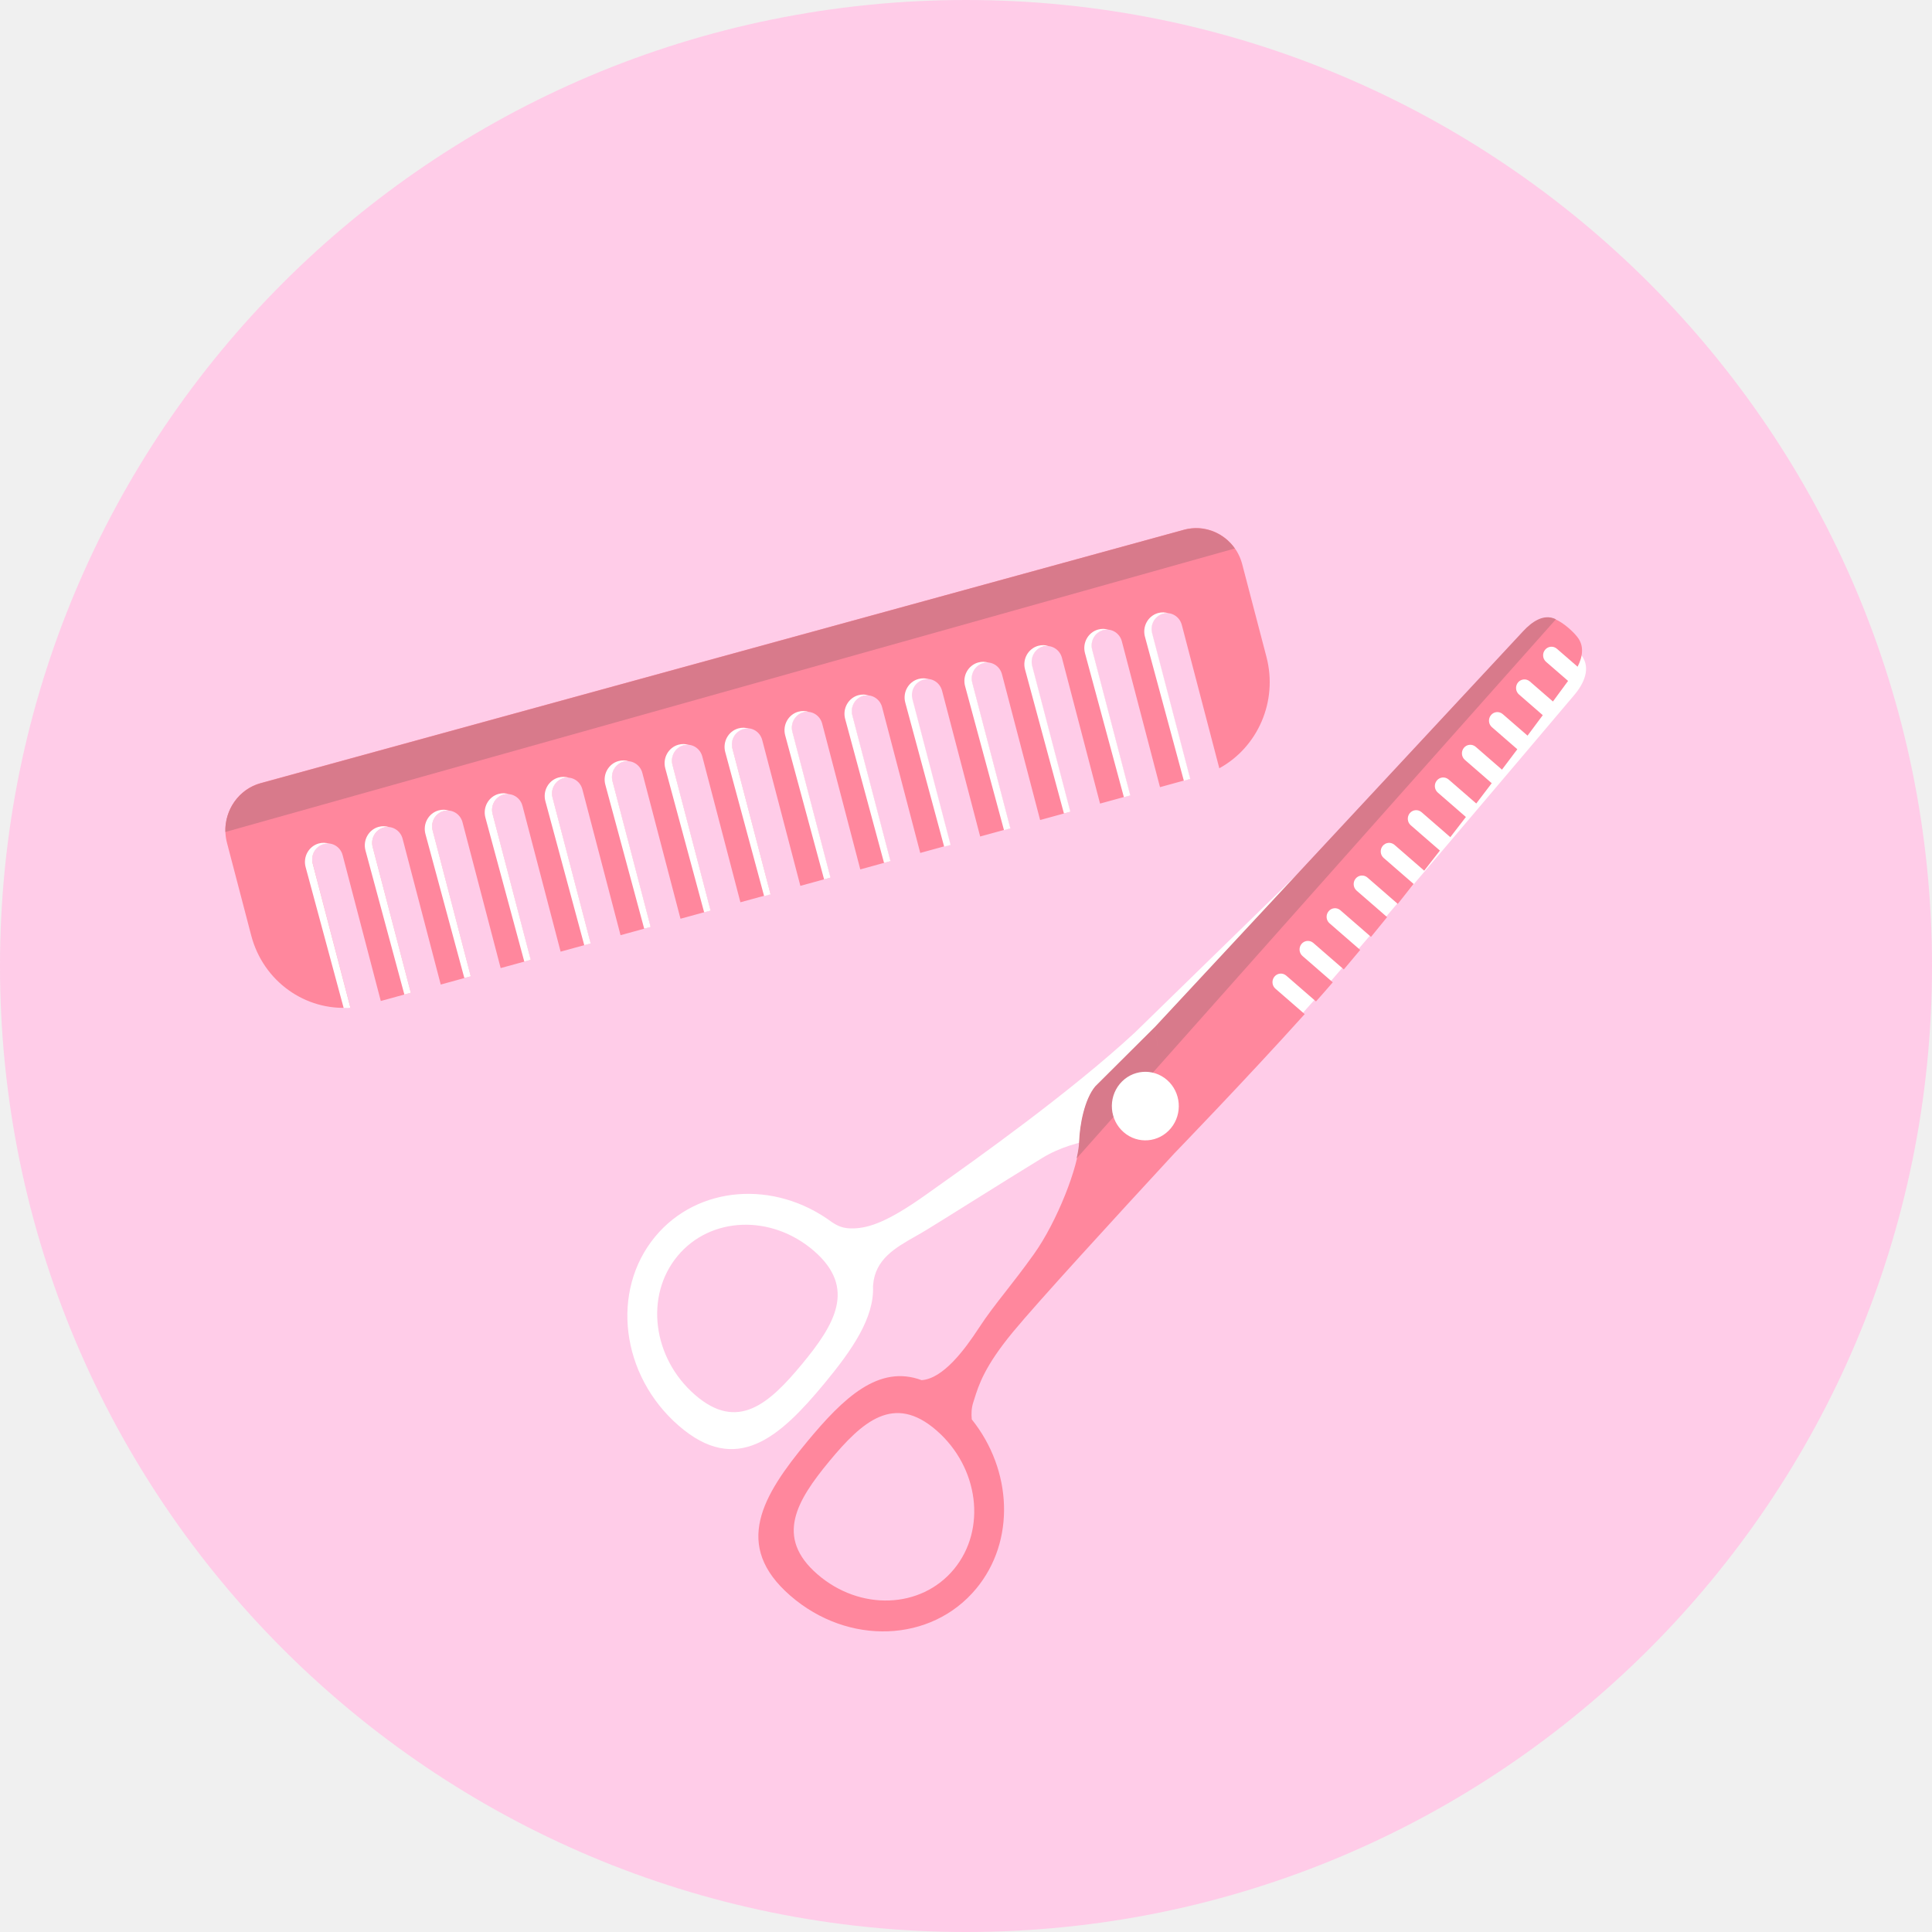
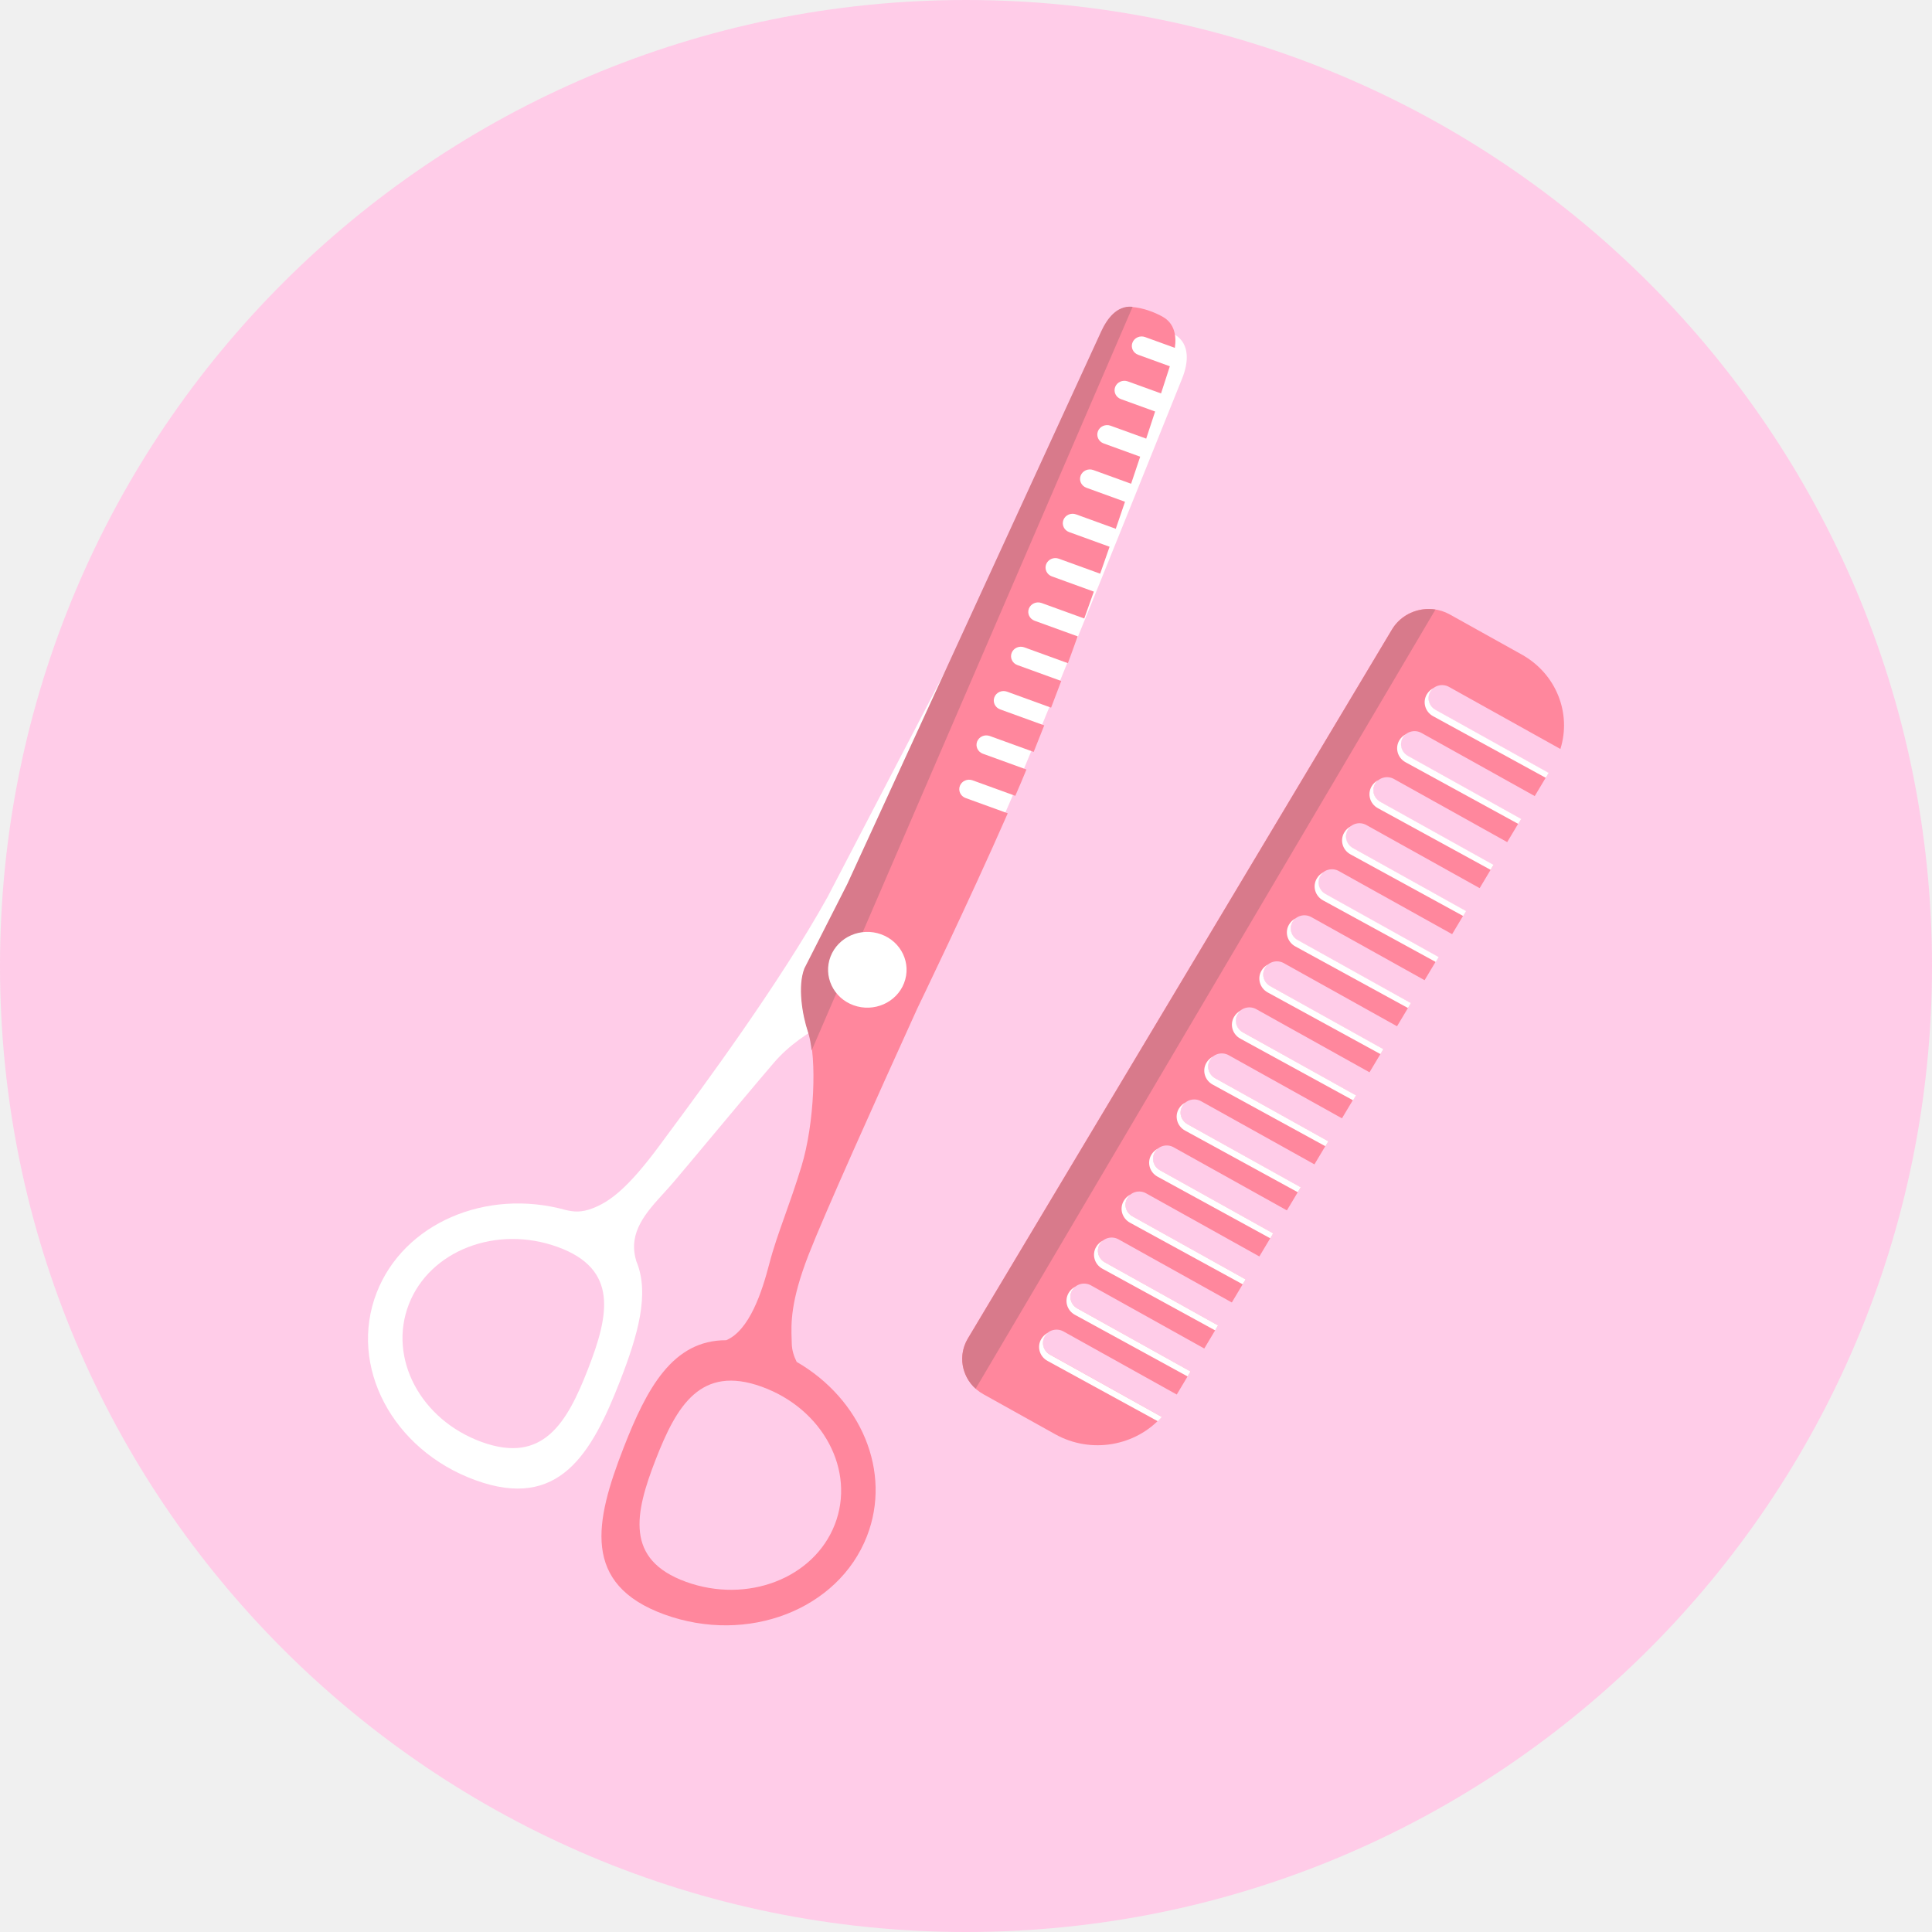
<svg xmlns="http://www.w3.org/2000/svg" width="63" height="63" viewBox="0 0 63 63" fill="none">
  <circle cx="31.5" cy="31.5" r="31.5" fill="#FFCCE8" />
-   <path fill-rule="evenodd" clip-rule="evenodd" d="M12.417 32.641L13.394 32.373L12.151 27.618C12.078 27.342 12.238 27.058 12.508 26.984C12.778 26.91 13.056 27.074 13.128 27.35L14.372 32.105L15.349 31.836L14.105 27.082C14.033 26.805 14.193 26.521 14.463 26.447C14.733 26.373 15.01 26.537 15.082 26.814L16.326 31.568L17.303 31.3L16.06 26.545C15.987 26.269 16.148 25.985 16.417 25.911C16.687 25.837 16.965 26.001 17.037 26.277L18.281 31.032L19.258 30.764L18.014 26.009C17.942 25.733 18.102 25.448 18.372 25.374C18.642 25.3 18.919 25.464 18.991 25.741L20.235 30.495L21.212 30.227L19.969 25.473C19.896 25.196 20.056 24.912 20.326 24.838C20.596 24.764 20.874 24.928 20.946 25.204L22.19 29.959L23.167 29.691L21.923 24.936C21.851 24.66 22.011 24.376 22.281 24.302C22.551 24.227 22.828 24.392 22.901 24.668L24.144 29.422L25.122 29.154L23.878 24.4C23.805 24.123 23.966 23.839 24.235 23.765C24.505 23.691 24.783 23.855 24.855 24.131L26.099 28.886L27.076 28.618L25.832 23.863C25.76 23.587 25.92 23.303 26.19 23.229C26.46 23.155 26.737 23.319 26.81 23.595L28.053 28.35L29.031 28.081L27.787 23.327C27.715 23.05 27.875 22.766 28.145 22.692C28.414 22.618 28.692 22.782 28.764 23.059L30.008 27.813L30.985 27.545L29.741 22.79C29.669 22.514 29.829 22.23 30.099 22.156C30.369 22.082 30.646 22.246 30.719 22.522L31.962 27.277L32.94 27.009L31.696 22.254C31.624 21.978 31.784 21.694 32.054 21.619C32.323 21.545 32.601 21.709 32.673 21.986L33.917 26.74L34.894 26.472L33.65 21.718C33.578 21.441 33.738 21.157 34.008 21.083C34.278 21.009 34.555 21.173 34.628 21.449L35.871 26.204L36.849 25.936L35.605 21.181C35.533 20.905 35.693 20.621 35.963 20.547C36.233 20.473 36.51 20.637 36.582 20.913L37.826 25.668L38.803 25.399L37.559 20.645C37.487 20.368 37.647 20.084 37.917 20.01C38.187 19.936 38.464 20.1 38.537 20.377L39.76 25.052C41.007 24.371 41.679 22.877 41.297 21.419L40.507 18.399C40.285 17.55 39.433 17.046 38.604 17.274L8.501 25.535C7.672 25.763 7.18 26.636 7.402 27.485L8.192 30.505C8.585 32.007 9.965 32.969 11.426 32.856L10.196 28.155C10.124 27.878 10.284 27.594 10.554 27.52C10.824 27.446 11.101 27.61 11.173 27.886L12.417 32.641Z" fill="#FF879D" />
-   <path fill-rule="evenodd" clip-rule="evenodd" d="M40.51 35.058C40.51 35.058 41.371 34.311 43.031 32.415C44.571 30.656 49.73 24.561 51.34 22.657C51.659 22.28 51.874 21.787 51.582 21.387C51.517 21.299 51.436 21.204 51.333 21.104C51.188 20.962 51.053 20.865 50.931 20.799C50.557 20.598 50.156 20.845 49.849 21.144L37.01 33.667C34.908 35.613 31.825 37.801 30.53 38.719C30.409 38.805 30.304 38.88 30.217 38.942C28.936 39.856 28.337 40.037 27.842 40.057C27.494 40.07 27.309 39.975 27.114 39.843C25.251 38.472 22.747 38.655 21.364 40.325C19.902 42.092 20.245 44.851 22.131 46.489C24.017 48.127 25.417 46.882 26.88 45.116C27.791 44.016 28.511 42.972 28.468 41.946C28.469 41.933 28.47 41.92 28.471 41.906C28.534 41.064 29.191 40.691 29.85 40.316C29.975 40.245 30.1 40.174 30.221 40.1C30.553 39.897 31.079 39.568 31.659 39.205C32.456 38.707 33.355 38.144 33.996 37.754C35.104 37.079 36.629 36.998 37.28 37.152C37.782 37.27 38.093 37.041 38.394 36.821L38.396 36.819C38.697 36.599 40.51 35.058 40.51 35.058L40.51 35.058ZM26.151 44.483C25.079 45.779 24.051 46.691 22.664 45.485C21.276 44.28 21.02 42.253 22.093 40.958C23.165 39.663 25.159 39.59 26.547 40.795C27.934 42.001 27.223 43.188 26.151 44.483Z" fill="white" />
-   <path fill-rule="evenodd" clip-rule="evenodd" d="M30.053 45.005C28.654 44.487 27.507 45.577 26.319 47.012C24.857 48.778 23.887 50.397 25.773 52.034C27.658 53.672 30.372 53.568 31.834 51.802C33.119 50.251 33.01 47.934 31.688 46.284C31.669 46.094 31.68 45.907 31.735 45.736C31.746 45.701 31.757 45.665 31.769 45.629C31.915 45.161 32.107 44.55 33.043 43.42C33.85 42.445 36.308 39.761 38.287 37.617L37.666 33.504L35.723 35.437C35.37 35.864 35.216 36.7 35.199 37.247C35.173 38.028 34.475 39.831 33.714 40.896C33.364 41.386 33.064 41.77 32.792 42.118L32.792 42.118C32.473 42.526 32.193 42.884 31.918 43.306C31.461 44.005 30.758 44.956 30.053 45.005ZM30.535 46.642C29.148 45.437 28.12 46.349 27.047 47.644C25.975 48.94 25.265 50.127 26.652 51.332C28.04 52.538 30.034 52.465 31.106 51.17C32.178 49.874 31.923 47.848 30.535 46.642ZM50.415 21.581C50.3 21.482 50.286 21.305 50.384 21.188C50.481 21.07 50.653 21.055 50.768 21.155L51.443 21.741C51.611 21.415 51.665 21.057 51.433 20.769C51.361 20.678 51.269 20.582 51.152 20.481C50.992 20.342 50.846 20.251 50.717 20.193C50.339 20.025 49.964 20.288 49.68 20.593L37.666 33.504L38.287 37.617C38.287 37.617 40.655 35.17 42.544 33.069L41.59 32.24C41.475 32.14 41.461 31.964 41.559 31.846C41.656 31.729 41.828 31.714 41.943 31.814L42.913 32.656C43.007 32.551 43.098 32.447 43.188 32.345C43.278 32.243 43.368 32.138 43.46 32.032L42.473 31.174C42.358 31.075 42.344 30.898 42.441 30.78C42.539 30.663 42.711 30.648 42.826 30.748L43.82 31.612C43.996 31.405 44.174 31.193 44.354 30.976L43.355 30.108C43.24 30.009 43.226 29.832 43.324 29.715C43.421 29.597 43.593 29.582 43.708 29.682L44.707 30.55C44.881 30.338 45.056 30.123 45.232 29.906L44.238 29.043C44.123 28.943 44.109 28.766 44.206 28.649C44.304 28.531 44.476 28.516 44.591 28.616L45.579 29.475C45.752 29.26 45.925 29.043 46.097 28.825L45.12 27.977C45.005 27.877 44.991 27.701 45.089 27.583C45.186 27.465 45.358 27.451 45.473 27.55L46.441 28.391C46.612 28.172 46.783 27.954 46.953 27.736L46.003 26.911C45.888 26.811 45.874 26.635 45.971 26.517C46.069 26.399 46.241 26.385 46.356 26.485L47.293 27.299C47.465 27.078 47.634 26.858 47.801 26.641L46.885 25.845C46.77 25.745 46.756 25.569 46.854 25.451C46.951 25.333 47.123 25.319 47.238 25.419L48.139 26.201C48.31 25.977 48.478 25.756 48.643 25.539L47.768 24.779C47.653 24.679 47.639 24.503 47.736 24.385C47.834 24.267 48.006 24.253 48.121 24.353L48.977 25.097C49.15 24.869 49.317 24.647 49.478 24.432L48.65 23.713C48.535 23.613 48.521 23.437 48.619 23.319C48.716 23.201 48.888 23.187 49.003 23.287L49.811 23.988C49.986 23.754 50.152 23.531 50.308 23.321L49.533 22.647C49.418 22.547 49.404 22.371 49.501 22.253C49.599 22.136 49.771 22.121 49.886 22.221L50.639 22.875C50.825 22.623 50.99 22.398 51.133 22.204L50.415 21.581Z" fill="#FF879D" />
-   <path fill-rule="evenodd" clip-rule="evenodd" d="M40.266 17.885L7.349 27.13C7.326 26.407 7.789 25.736 8.501 25.541L38.603 17.279C39.245 17.103 39.899 17.365 40.266 17.885Z" fill="#D87A8B" />
-   <path fill-rule="evenodd" clip-rule="evenodd" d="M37.839 34.701L50.736 20.194C50.726 20.19 50.716 20.185 50.707 20.181C50.33 20.012 49.954 20.275 49.67 20.58L37.657 33.492L37.839 34.701ZM37.839 34.701L37.656 33.492L35.714 35.425C35.36 35.851 35.207 36.688 35.189 37.235C35.184 37.382 35.155 37.566 35.107 37.775L37.839 34.701Z" fill="#D87A8B" />
-   <path d="M38.054 35.215C38.513 35.614 38.57 36.32 38.18 36.791C37.79 37.262 37.101 37.32 36.642 36.92C36.182 36.521 36.125 35.816 36.515 35.345C36.905 34.874 37.594 34.816 38.054 35.215Z" fill="white" />
-   <path fill-rule="evenodd" clip-rule="evenodd" d="M13.186 32.431L13.396 32.374L12.152 27.619C12.08 27.343 12.24 27.059 12.51 26.985C12.569 26.969 12.628 26.964 12.686 26.969C12.578 26.935 12.46 26.931 12.343 26.964C12.018 27.056 11.828 27.401 11.918 27.733L13.186 32.431Z" fill="white" />
-   <path fill-rule="evenodd" clip-rule="evenodd" d="M10.628 27.512C10.663 27.508 10.699 27.507 10.733 27.51C10.626 27.476 10.508 27.472 10.391 27.505C10.066 27.597 9.876 27.942 9.966 28.274L11.207 32.871C11.28 32.871 11.354 32.868 11.427 32.862L10.197 28.161C10.125 27.884 10.285 27.6 10.555 27.526C10.579 27.52 10.604 27.515 10.628 27.512Z" fill="white" />
-   <path fill-rule="evenodd" clip-rule="evenodd" d="M15.142 31.894L15.351 31.837L14.108 27.082C14.035 26.806 14.195 26.522 14.465 26.448C14.524 26.432 14.584 26.427 14.641 26.432C14.534 26.398 14.415 26.394 14.299 26.427C13.974 26.519 13.783 26.863 13.873 27.196L15.142 31.894Z" fill="white" />
-   <path fill-rule="evenodd" clip-rule="evenodd" d="M17.097 31.357L17.307 31.3L16.063 26.545C15.99 26.269 16.151 25.985 16.421 25.911C16.479 25.895 16.539 25.89 16.596 25.895C16.489 25.861 16.371 25.857 16.254 25.89C15.929 25.982 15.739 26.326 15.828 26.659L17.097 31.357Z" fill="white" />
-   <path fill-rule="evenodd" clip-rule="evenodd" d="M19.052 30.822L19.262 30.765L18.018 26.01C17.945 25.734 18.106 25.45 18.375 25.375C18.434 25.359 18.494 25.355 18.551 25.36C18.444 25.326 18.326 25.322 18.209 25.355C17.884 25.447 17.694 25.791 17.784 26.124L19.052 30.822Z" fill="white" />
-   <path fill-rule="evenodd" clip-rule="evenodd" d="M21.007 30.285L21.217 30.228L19.973 25.473C19.901 25.197 20.061 24.913 20.331 24.838C20.39 24.822 20.449 24.817 20.506 24.823C20.399 24.789 20.281 24.785 20.164 24.818C19.839 24.91 19.649 25.254 19.739 25.587L21.007 30.285Z" fill="white" />
-   <path fill-rule="evenodd" clip-rule="evenodd" d="M22.962 29.752L23.172 29.694L21.928 24.94C21.856 24.663 22.016 24.379 22.286 24.305C22.345 24.289 22.404 24.284 22.461 24.289C22.354 24.255 22.236 24.252 22.119 24.285C21.794 24.377 21.604 24.721 21.694 25.054L22.962 29.752Z" fill="white" />
-   <path fill-rule="evenodd" clip-rule="evenodd" d="M24.917 29.221L25.127 29.163L23.883 24.409C23.811 24.132 23.971 23.848 24.241 23.774C24.3 23.758 24.359 23.753 24.416 23.758C24.309 23.724 24.191 23.72 24.074 23.753C23.749 23.845 23.559 24.19 23.649 24.523L24.917 29.221Z" fill="white" />
-   <path fill-rule="evenodd" clip-rule="evenodd" d="M26.873 28.676L27.082 28.618L25.839 23.864C25.766 23.587 25.927 23.303 26.196 23.229C26.255 23.213 26.315 23.208 26.372 23.213C26.265 23.179 26.146 23.175 26.03 23.208C25.705 23.3 25.514 23.645 25.604 23.978L26.873 28.676Z" fill="white" />
-   <path fill-rule="evenodd" clip-rule="evenodd" d="M28.828 28.139L29.038 28.081L27.794 23.326C27.721 23.05 27.882 22.766 28.151 22.692C28.21 22.676 28.27 22.671 28.327 22.676C28.22 22.642 28.102 22.638 27.985 22.671C27.66 22.763 27.47 23.108 27.559 23.441L28.828 28.139Z" fill="white" />
-   <path fill-rule="evenodd" clip-rule="evenodd" d="M30.788 27.609L30.998 27.552L29.754 22.797C29.682 22.521 29.842 22.237 30.112 22.163C30.171 22.146 30.23 22.142 30.288 22.147C30.18 22.113 30.062 22.109 29.945 22.142C29.62 22.234 29.43 22.578 29.52 22.911L30.788 27.609Z" fill="white" />
-   <path fill-rule="evenodd" clip-rule="evenodd" d="M32.739 27.07L32.948 27.013L31.704 22.258C31.632 21.982 31.792 21.698 32.062 21.624C32.121 21.607 32.18 21.603 32.238 21.608C32.13 21.574 32.012 21.57 31.896 21.603C31.571 21.695 31.38 22.039 31.47 22.372L32.739 27.07Z" fill="white" />
-   <path fill-rule="evenodd" clip-rule="evenodd" d="M34.694 26.527L34.903 26.47L33.659 21.715C33.587 21.439 33.747 21.155 34.017 21.081C34.076 21.064 34.135 21.06 34.193 21.065C34.085 21.031 33.967 21.027 33.851 21.06C33.526 21.152 33.335 21.496 33.425 21.829L34.694 26.527Z" fill="white" />
-   <path fill-rule="evenodd" clip-rule="evenodd" d="M36.649 25.996L36.858 25.939L35.614 21.184C35.542 20.907 35.702 20.623 35.972 20.549C36.031 20.533 36.09 20.528 36.148 20.534C36.04 20.5 35.922 20.496 35.806 20.529C35.481 20.621 35.29 20.965 35.38 21.298L36.649 25.996Z" fill="white" />
-   <path fill-rule="evenodd" clip-rule="evenodd" d="M38.604 25.459L38.813 25.401L37.57 20.647C37.497 20.37 37.657 20.086 37.927 20.012C37.986 19.996 38.046 19.991 38.103 19.997C37.995 19.962 37.877 19.959 37.761 19.991C37.436 20.084 37.245 20.428 37.335 20.761L38.604 25.459Z" fill="white" />
+   <path fill-rule="evenodd" clip-rule="evenodd" d="M31.383 29.366C31.383 29.366 32.045 28.261 33.145 25.656C34.167 23.238 37.508 14.93 38.55 12.336C38.757 11.822 38.804 11.226 38.328 10.923C38.222 10.855 38.095 10.788 37.944 10.723C37.729 10.63 37.542 10.581 37.382 10.559C36.891 10.492 36.544 10.903 36.321 11.331L26.983 29.255C25.413 32.081 22.855 35.533 21.78 36.983C21.68 37.118 21.593 37.236 21.521 37.334C20.46 38.773 19.868 39.19 19.33 39.399C18.951 39.546 18.71 39.518 18.444 39.456C15.858 38.739 13.165 39.885 12.283 42.151C11.351 44.546 12.795 47.285 15.509 48.269C18.222 49.253 19.288 47.424 20.22 45.029C20.801 43.537 21.193 42.177 20.749 41.125C20.746 41.112 20.742 41.098 20.738 41.083C20.482 40.183 21.063 39.544 21.647 38.903C21.757 38.782 21.868 38.66 21.973 38.536C22.261 38.198 22.714 37.656 23.214 37.057C23.901 36.235 24.677 35.306 25.234 34.656C26.196 33.531 27.848 32.866 28.626 32.777C29.225 32.708 29.481 32.352 29.728 32.008L29.73 32.005C29.977 31.66 31.383 29.366 31.383 29.366ZM19.172 44.649C18.488 46.405 17.706 47.746 15.709 47.022C13.712 46.298 12.648 44.287 13.332 42.531C14.015 40.775 16.188 39.938 18.185 40.662C20.182 41.386 19.856 42.893 19.172 44.649Z" fill="white" />
+   <path fill-rule="evenodd" clip-rule="evenodd" d="M23.68 43.703C21.935 43.698 21.09 45.269 20.333 47.214C19.401 49.609 18.955 51.663 21.669 52.647C24.382 53.631 27.338 52.487 28.27 50.093C29.089 47.989 28.075 45.621 25.978 44.409C25.884 44.219 25.824 44.02 25.819 43.822C25.817 43.781 25.816 43.739 25.815 43.696C25.796 43.154 25.772 42.446 26.368 40.913C26.883 39.591 28.56 35.861 29.916 32.876L27.644 28.835L26.246 31.587C26.02 32.166 26.174 33.094 26.365 33.67C26.639 34.491 26.563 36.633 26.135 38.032C25.938 38.675 25.755 39.189 25.589 39.655C25.395 40.201 25.224 40.68 25.082 41.224C24.848 42.125 24.439 43.382 23.68 43.703ZM24.844 45.221C22.847 44.497 22.065 45.838 21.381 47.594C20.698 49.351 20.372 50.857 22.368 51.581C24.365 52.305 26.538 51.469 27.222 49.712C27.905 47.956 26.841 45.946 24.844 45.221ZM37.114 11.569C36.949 11.509 36.865 11.331 36.928 11.172C36.99 11.012 37.174 10.931 37.34 10.991L38.31 11.343C38.37 10.94 38.292 10.547 37.924 10.335C37.809 10.269 37.671 10.204 37.503 10.143C37.273 10.06 37.077 10.022 36.911 10.011C36.43 9.979 36.117 10.396 35.921 10.822L27.644 28.835L29.916 32.876C29.916 32.876 31.586 29.427 32.861 26.521L31.488 26.023C31.322 25.963 31.239 25.785 31.301 25.625C31.363 25.466 31.547 25.385 31.713 25.445L33.108 25.951C33.171 25.806 33.232 25.663 33.292 25.523C33.351 25.382 33.411 25.239 33.471 25.093L32.05 24.578C31.885 24.518 31.801 24.34 31.863 24.18C31.926 24.02 32.11 23.94 32.276 24L33.707 24.519C33.821 24.237 33.935 23.948 34.051 23.654L32.613 23.132C32.448 23.072 32.364 22.894 32.426 22.735C32.488 22.575 32.673 22.494 32.838 22.554L34.275 23.076C34.386 22.789 34.496 22.499 34.606 22.206L33.176 21.687C33.01 21.627 32.927 21.449 32.989 21.289C33.051 21.13 33.235 21.049 33.401 21.109L34.823 21.625C34.931 21.335 35.038 21.044 35.144 20.752L33.738 20.242C33.573 20.182 33.489 20.004 33.551 19.844C33.614 19.684 33.798 19.604 33.964 19.663L35.356 20.168C35.461 19.876 35.566 19.583 35.669 19.292L34.301 18.796C34.136 18.736 34.052 18.558 34.114 18.399C34.176 18.239 34.361 18.158 34.526 18.218L35.875 18.707C35.979 18.412 36.081 18.119 36.182 17.829L34.864 17.351C34.698 17.291 34.615 17.113 34.677 16.953C34.739 16.794 34.923 16.713 35.089 16.773L36.384 17.243C36.487 16.944 36.587 16.65 36.685 16.362L35.426 15.905C35.261 15.845 35.177 15.668 35.239 15.508C35.302 15.348 35.486 15.267 35.651 15.327L36.884 15.774C36.987 15.472 37.085 15.177 37.18 14.892L35.989 14.46C35.824 14.4 35.74 14.222 35.802 14.062C35.864 13.903 36.049 13.822 36.214 13.882L37.376 14.303C37.479 13.993 37.576 13.697 37.667 13.419L36.552 13.015C36.386 12.955 36.303 12.777 36.365 12.617C36.427 12.457 36.611 12.377 36.777 12.437L37.86 12.829C37.968 12.496 38.065 12.199 38.147 11.944L37.114 11.569Z" fill="#FF879D" />
+   <path fill-rule="evenodd" clip-rule="evenodd" d="M28.297 30.015L36.933 10.005C36.92 10.004 36.908 10.002 36.896 10.002C36.414 9.97 36.101 10.387 35.906 10.812L27.629 28.826L28.297 30.015ZM28.297 30.015L27.629 28.826L26.23 31.578C26.005 32.157 26.158 33.085 26.35 33.661C26.401 33.816 26.441 34.018 26.467 34.254L28.297 30.015Z" fill="#D87A8B" />
+   <path d="M28.733 30.467C29.394 30.707 29.729 31.419 29.48 32.058C29.232 32.697 28.494 33.02 27.832 32.78C27.171 32.54 26.836 31.828 27.084 31.189C27.333 30.55 28.071 30.227 28.733 30.467Z" fill="white" />
+   <path fill-rule="evenodd" clip-rule="evenodd" d="M38.372 45.474L38.821 44.724L35.127 42.665C34.912 42.546 34.838 42.281 34.962 42.073C35.086 41.866 35.361 41.795 35.576 41.915L39.27 43.973L39.719 43.222L36.025 41.164C35.81 41.044 35.736 40.779 35.86 40.572C35.984 40.365 36.259 40.294 36.474 40.413L40.168 42.472L40.617 41.721L36.923 39.663C36.708 39.543 36.634 39.278 36.758 39.071C36.882 38.864 37.157 38.792 37.372 38.912L41.066 40.971L41.515 40.22L37.821 38.162C37.606 38.042 37.532 37.777 37.656 37.57C37.78 37.362 38.055 37.291 38.27 37.411L41.964 39.469L42.413 38.719L38.719 36.66C38.504 36.541 38.43 36.276 38.554 36.068C38.678 35.861 38.953 35.79 39.168 35.91L42.862 37.968L43.311 37.218L39.617 35.159C39.402 35.039 39.328 34.775 39.452 34.567C39.576 34.36 39.851 34.289 40.066 34.409L43.76 36.467L44.209 35.717L40.515 33.658C40.3 33.538 40.226 33.273 40.35 33.066C40.474 32.859 40.749 32.788 40.964 32.907L44.658 34.966L45.107 34.215L41.413 32.157C41.198 32.037 41.124 31.772 41.248 31.565C41.372 31.358 41.647 31.287 41.862 31.406L45.556 33.465L46.005 32.714L42.311 30.656C42.096 30.536 42.022 30.271 42.146 30.064C42.27 29.856 42.545 29.785 42.76 29.905L46.454 31.963L46.903 31.213L43.209 29.154C42.994 29.035 42.92 28.77 43.044 28.562C43.168 28.355 43.443 28.284 43.658 28.404L47.352 30.462L47.801 29.712L44.107 27.653C43.892 27.534 43.818 27.268 43.942 27.061C44.066 26.854 44.341 26.783 44.556 26.903L48.25 28.961L48.699 28.21L45.005 26.152C44.79 26.032 44.716 25.767 44.84 25.56C44.964 25.353 45.239 25.282 45.454 25.401L49.148 27.46L49.597 26.709L45.903 24.651C45.688 24.531 45.614 24.266 45.738 24.059C45.862 23.852 46.137 23.78 46.352 23.9L50.046 25.959L50.495 25.208L46.801 23.15C46.586 23.03 46.512 22.765 46.636 22.558C46.76 22.35 47.035 22.279 47.25 22.399L50.882 24.423C51.248 23.265 50.754 21.975 49.621 21.343L47.275 20.036C46.615 19.668 45.772 19.887 45.391 20.523L31.56 43.644C31.179 44.281 31.405 45.095 32.065 45.463L34.411 46.77C35.579 47.421 37.034 47.154 37.881 46.202L34.229 44.166C34.014 44.047 33.94 43.782 34.064 43.574C34.188 43.367 34.463 43.296 34.678 43.416L38.372 45.474Z" fill="#FF879D" />
+   <path fill-rule="evenodd" clip-rule="evenodd" d="M46.808 19.877L31.814 45.285C31.356 44.871 31.236 44.194 31.563 43.647L45.393 20.526C45.688 20.034 46.259 19.792 46.808 19.877Z" fill="#D87A8B" />
+   <path fill-rule="evenodd" clip-rule="evenodd" d="M38.726 44.884L38.823 44.723L35.129 42.665C34.914 42.545 34.84 42.28 34.964 42.073C34.991 42.028 35.026 41.989 35.065 41.957C34.977 42.002 34.9 42.071 34.847 42.161C34.7 42.413 34.791 42.732 35.051 42.874L38.726 44.884Z" fill="white" />
+   <path fill-rule="evenodd" clip-rule="evenodd" d="M34.106 43.525C34.126 43.501 34.148 43.479 34.172 43.46C34.083 43.505 34.007 43.574 33.954 43.664C33.806 43.916 33.898 44.235 34.158 44.377L37.754 46.344C37.8 46.299 37.844 46.253 37.886 46.205L34.234 44.17C34.019 44.05 33.946 43.785 34.069 43.578C34.081 43.559 34.093 43.541 34.106 43.525Z" fill="white" />
+   <path fill-rule="evenodd" clip-rule="evenodd" d="M39.624 43.382L39.72 43.221L36.026 41.162C35.812 41.043 35.738 40.778 35.862 40.571C35.889 40.525 35.923 40.486 35.962 40.455C35.874 40.5 35.798 40.569 35.745 40.659C35.597 40.91 35.689 41.229 35.949 41.372L39.624 43.382Z" fill="white" />
+   <path fill-rule="evenodd" clip-rule="evenodd" d="M40.523 41.88L40.619 41.72L36.925 39.661C36.71 39.541 36.637 39.276 36.761 39.069C36.788 39.024 36.822 38.985 36.861 38.953C36.773 38.998 36.697 39.068 36.644 39.158C36.496 39.409 36.587 39.728 36.848 39.871L40.523 41.88Z" fill="white" />
+   <path fill-rule="evenodd" clip-rule="evenodd" d="M41.422 40.38L41.518 40.219L37.824 38.16C37.609 38.041 37.536 37.776 37.66 37.568C37.687 37.523 37.721 37.484 37.76 37.452C37.672 37.498 37.596 37.567 37.543 37.657C37.395 37.908 37.486 38.227 37.747 38.37L41.422 40.38Z" fill="white" />
+   <path fill-rule="evenodd" clip-rule="evenodd" d="M42.319 38.877L42.416 38.716L38.721 36.658C38.507 36.538 38.433 36.273 38.557 36.066C38.584 36.02 38.618 35.982 38.658 35.95C38.569 35.995 38.493 36.064 38.44 36.154C38.292 36.406 38.384 36.725 38.644 36.867L42.319 38.877Z" fill="white" />
+   <path fill-rule="evenodd" clip-rule="evenodd" d="M43.219 37.377L43.316 37.217L39.622 35.158C39.407 35.038 39.333 34.773 39.457 34.566C39.484 34.521 39.519 34.482 39.558 34.45C39.47 34.495 39.393 34.565 39.34 34.655C39.193 34.906 39.284 35.225 39.544 35.367L43.219 37.377Z" fill="white" />
+   <path fill-rule="evenodd" clip-rule="evenodd" d="M44.121 35.879L44.218 35.718L40.524 33.66C40.309 33.54 40.235 33.275 40.359 33.068C40.386 33.023 40.421 32.984 40.46 32.952C40.371 32.997 40.295 33.066 40.242 33.157C40.094 33.408 40.186 33.727 40.446 33.869L44.121 35.879Z" fill="white" />
+   <path fill-rule="evenodd" clip-rule="evenodd" d="M45.015 34.373L45.111 34.212L41.417 32.154C41.203 32.034 41.129 31.769 41.253 31.562C41.28 31.516 41.314 31.478 41.354 31.446C41.265 31.491 41.189 31.56 41.136 31.65C40.988 31.901 41.08 32.221 41.34 32.363L45.015 34.373Z" fill="white" />
+   <path fill-rule="evenodd" clip-rule="evenodd" d="M45.913 32.871L46.009 32.71L42.315 30.651C42.101 30.532 42.027 30.267 42.151 30.059C42.178 30.014 42.212 29.975 42.252 29.944C42.163 29.988 42.087 30.058 42.034 30.148C41.886 30.399 41.978 30.718 42.238 30.861L45.913 32.871Z" fill="white" />
+   <path fill-rule="evenodd" clip-rule="evenodd" d="M46.818 31.369L46.914 31.209L43.221 29.15C43.006 29.03 42.932 28.765 43.056 28.558C43.083 28.513 43.117 28.474 43.157 28.442C43.068 28.487 42.992 28.557 42.939 28.647C42.791 28.898 42.883 29.217 43.143 29.36L46.818 31.369Z" fill="white" />
+   <path fill-rule="evenodd" clip-rule="evenodd" d="M47.713 29.87L47.809 29.709L44.115 27.651C43.901 27.531 43.827 27.266 43.951 27.059C43.978 27.014 44.012 26.975 44.052 26.943C43.963 26.988 43.887 27.057 43.834 27.148C43.686 27.399 43.778 27.718 44.038 27.86L47.713 29.87Z" fill="white" />
+   <path fill-rule="evenodd" clip-rule="evenodd" d="M48.606 28.364L48.703 28.203L45.009 26.145C44.794 26.025 44.72 25.76 44.844 25.553C44.871 25.507 44.906 25.469 44.945 25.437C44.857 25.482 44.78 25.551 44.727 25.641C44.58 25.893 44.671 26.212 44.931 26.354L48.606 28.364Z" fill="white" />
+   <path fill-rule="evenodd" clip-rule="evenodd" d="M49.508 26.866L49.605 26.705L45.911 24.647C45.696 24.527 45.622 24.262 45.746 24.055C45.773 24.009 45.808 23.971 45.847 23.939C45.759 23.984 45.682 24.053 45.629 24.143C45.482 24.395 45.573 24.714 45.834 24.856L49.508 26.866Z" fill="white" />
+   <path fill-rule="evenodd" clip-rule="evenodd" d="M50.406 25.364L50.502 25.203L46.809 23.145C46.594 23.025 46.52 22.76 46.644 22.552C46.671 22.507 46.706 22.468 46.745 22.437C46.656 22.482 46.58 22.551 46.527 22.641C46.379 22.892 46.471 23.212 46.731 23.354L50.406 25.364Z" fill="white" />
</svg>
